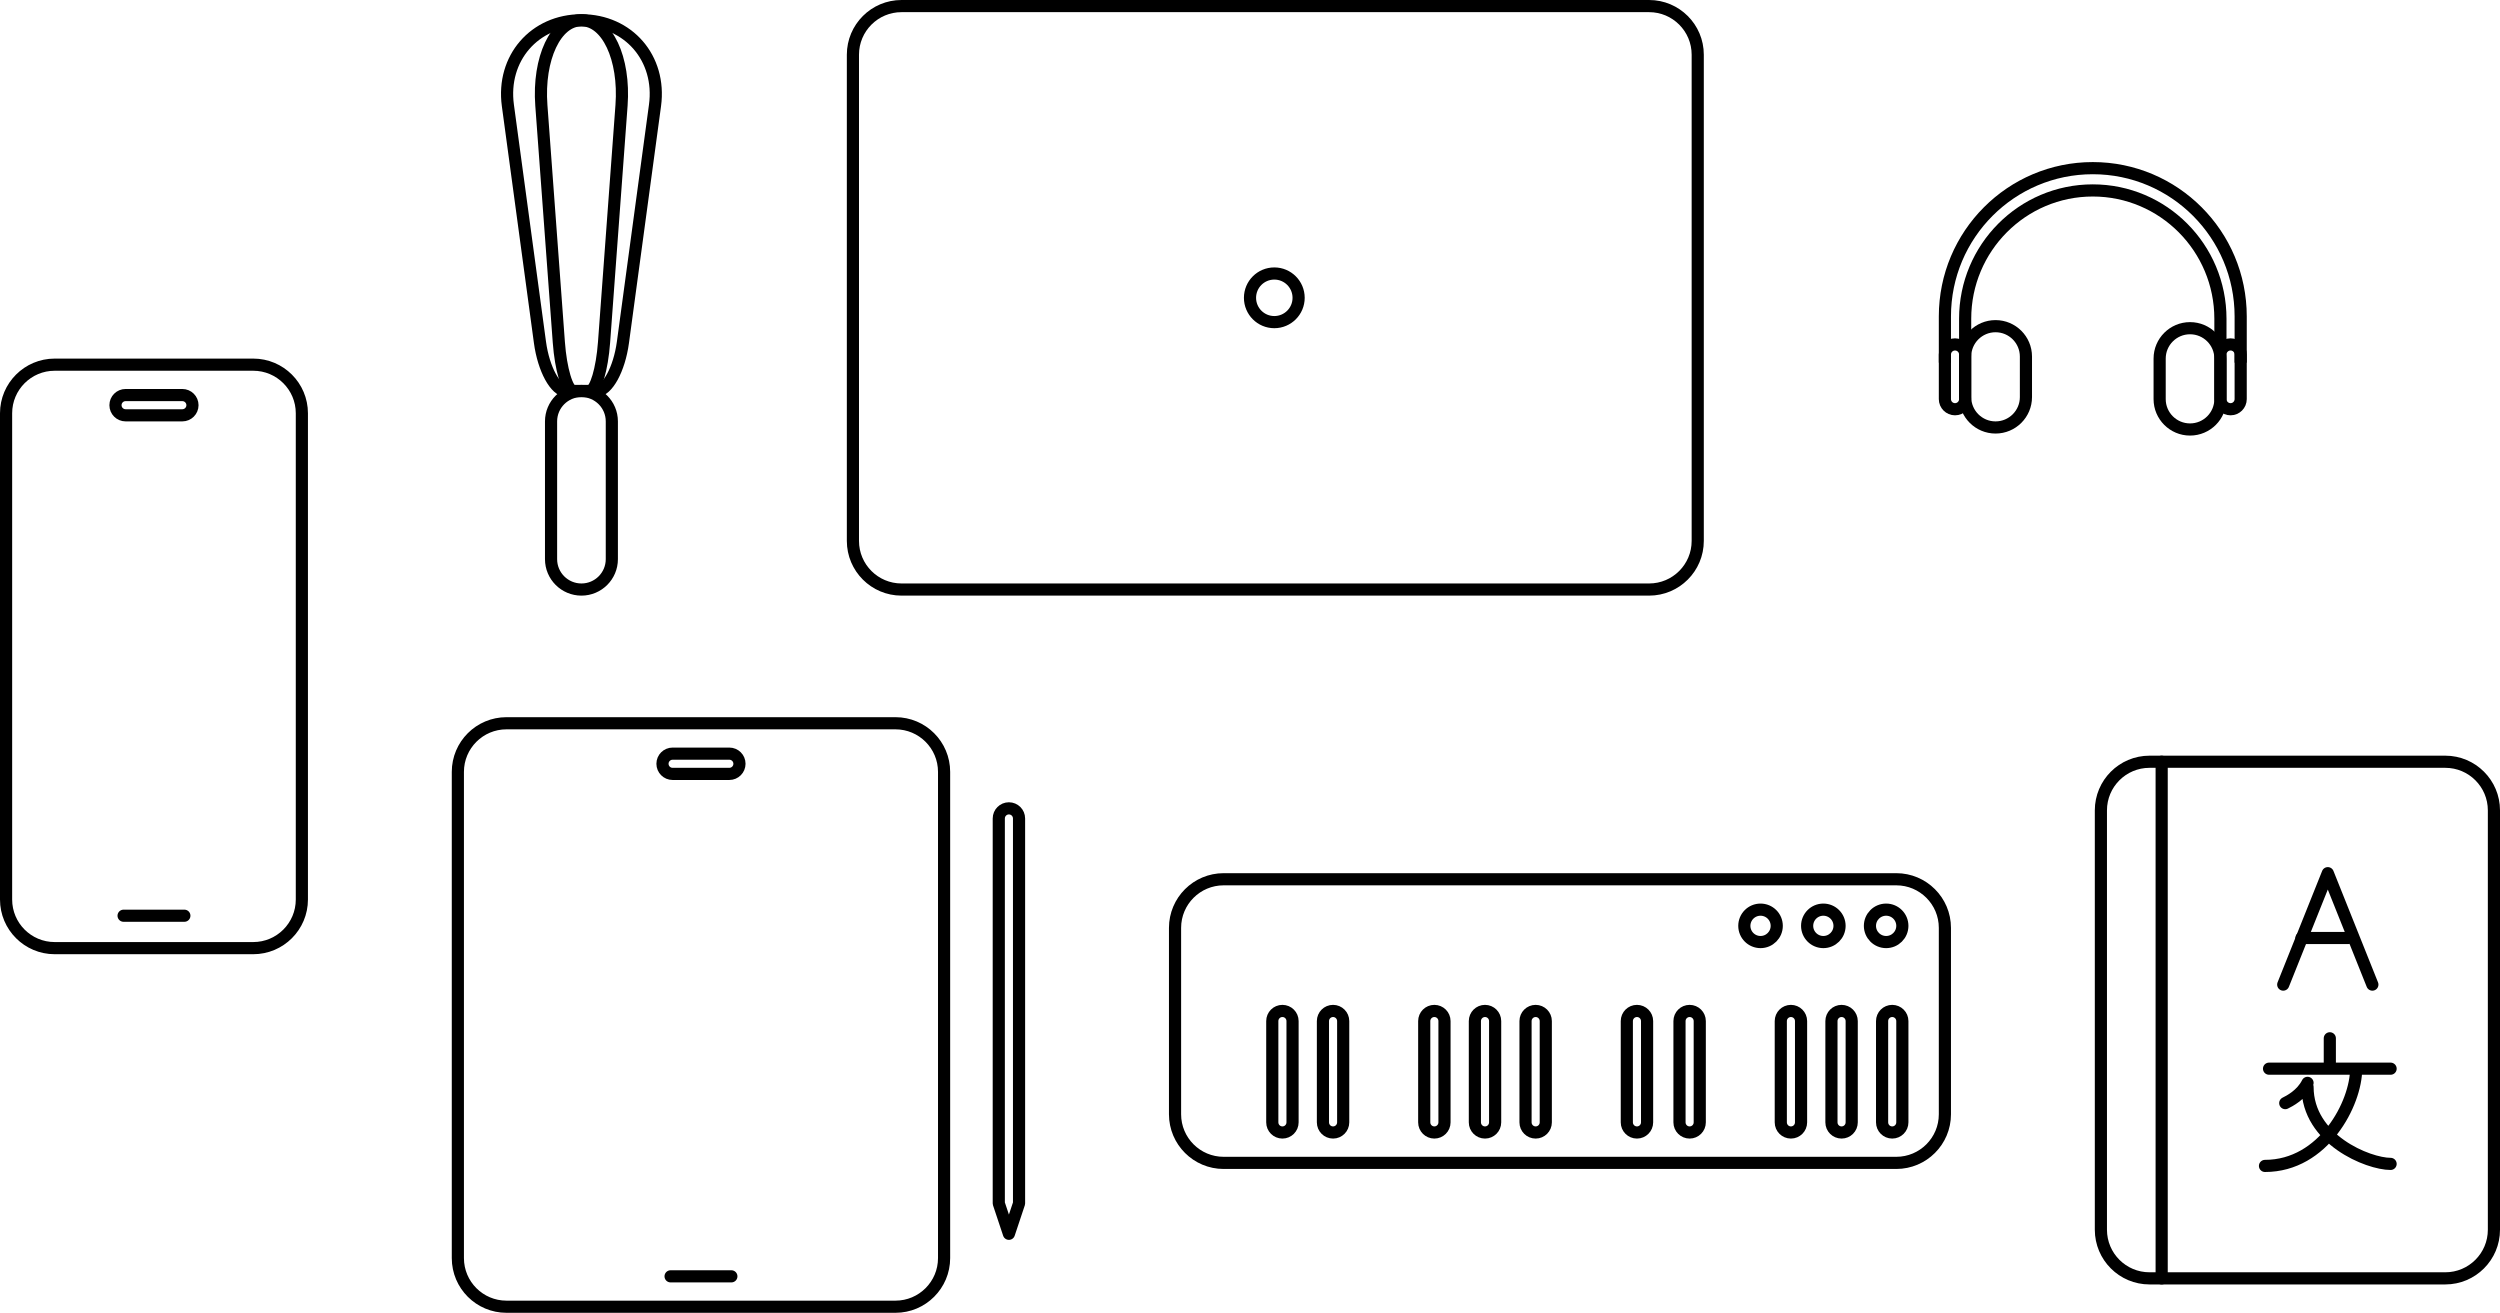
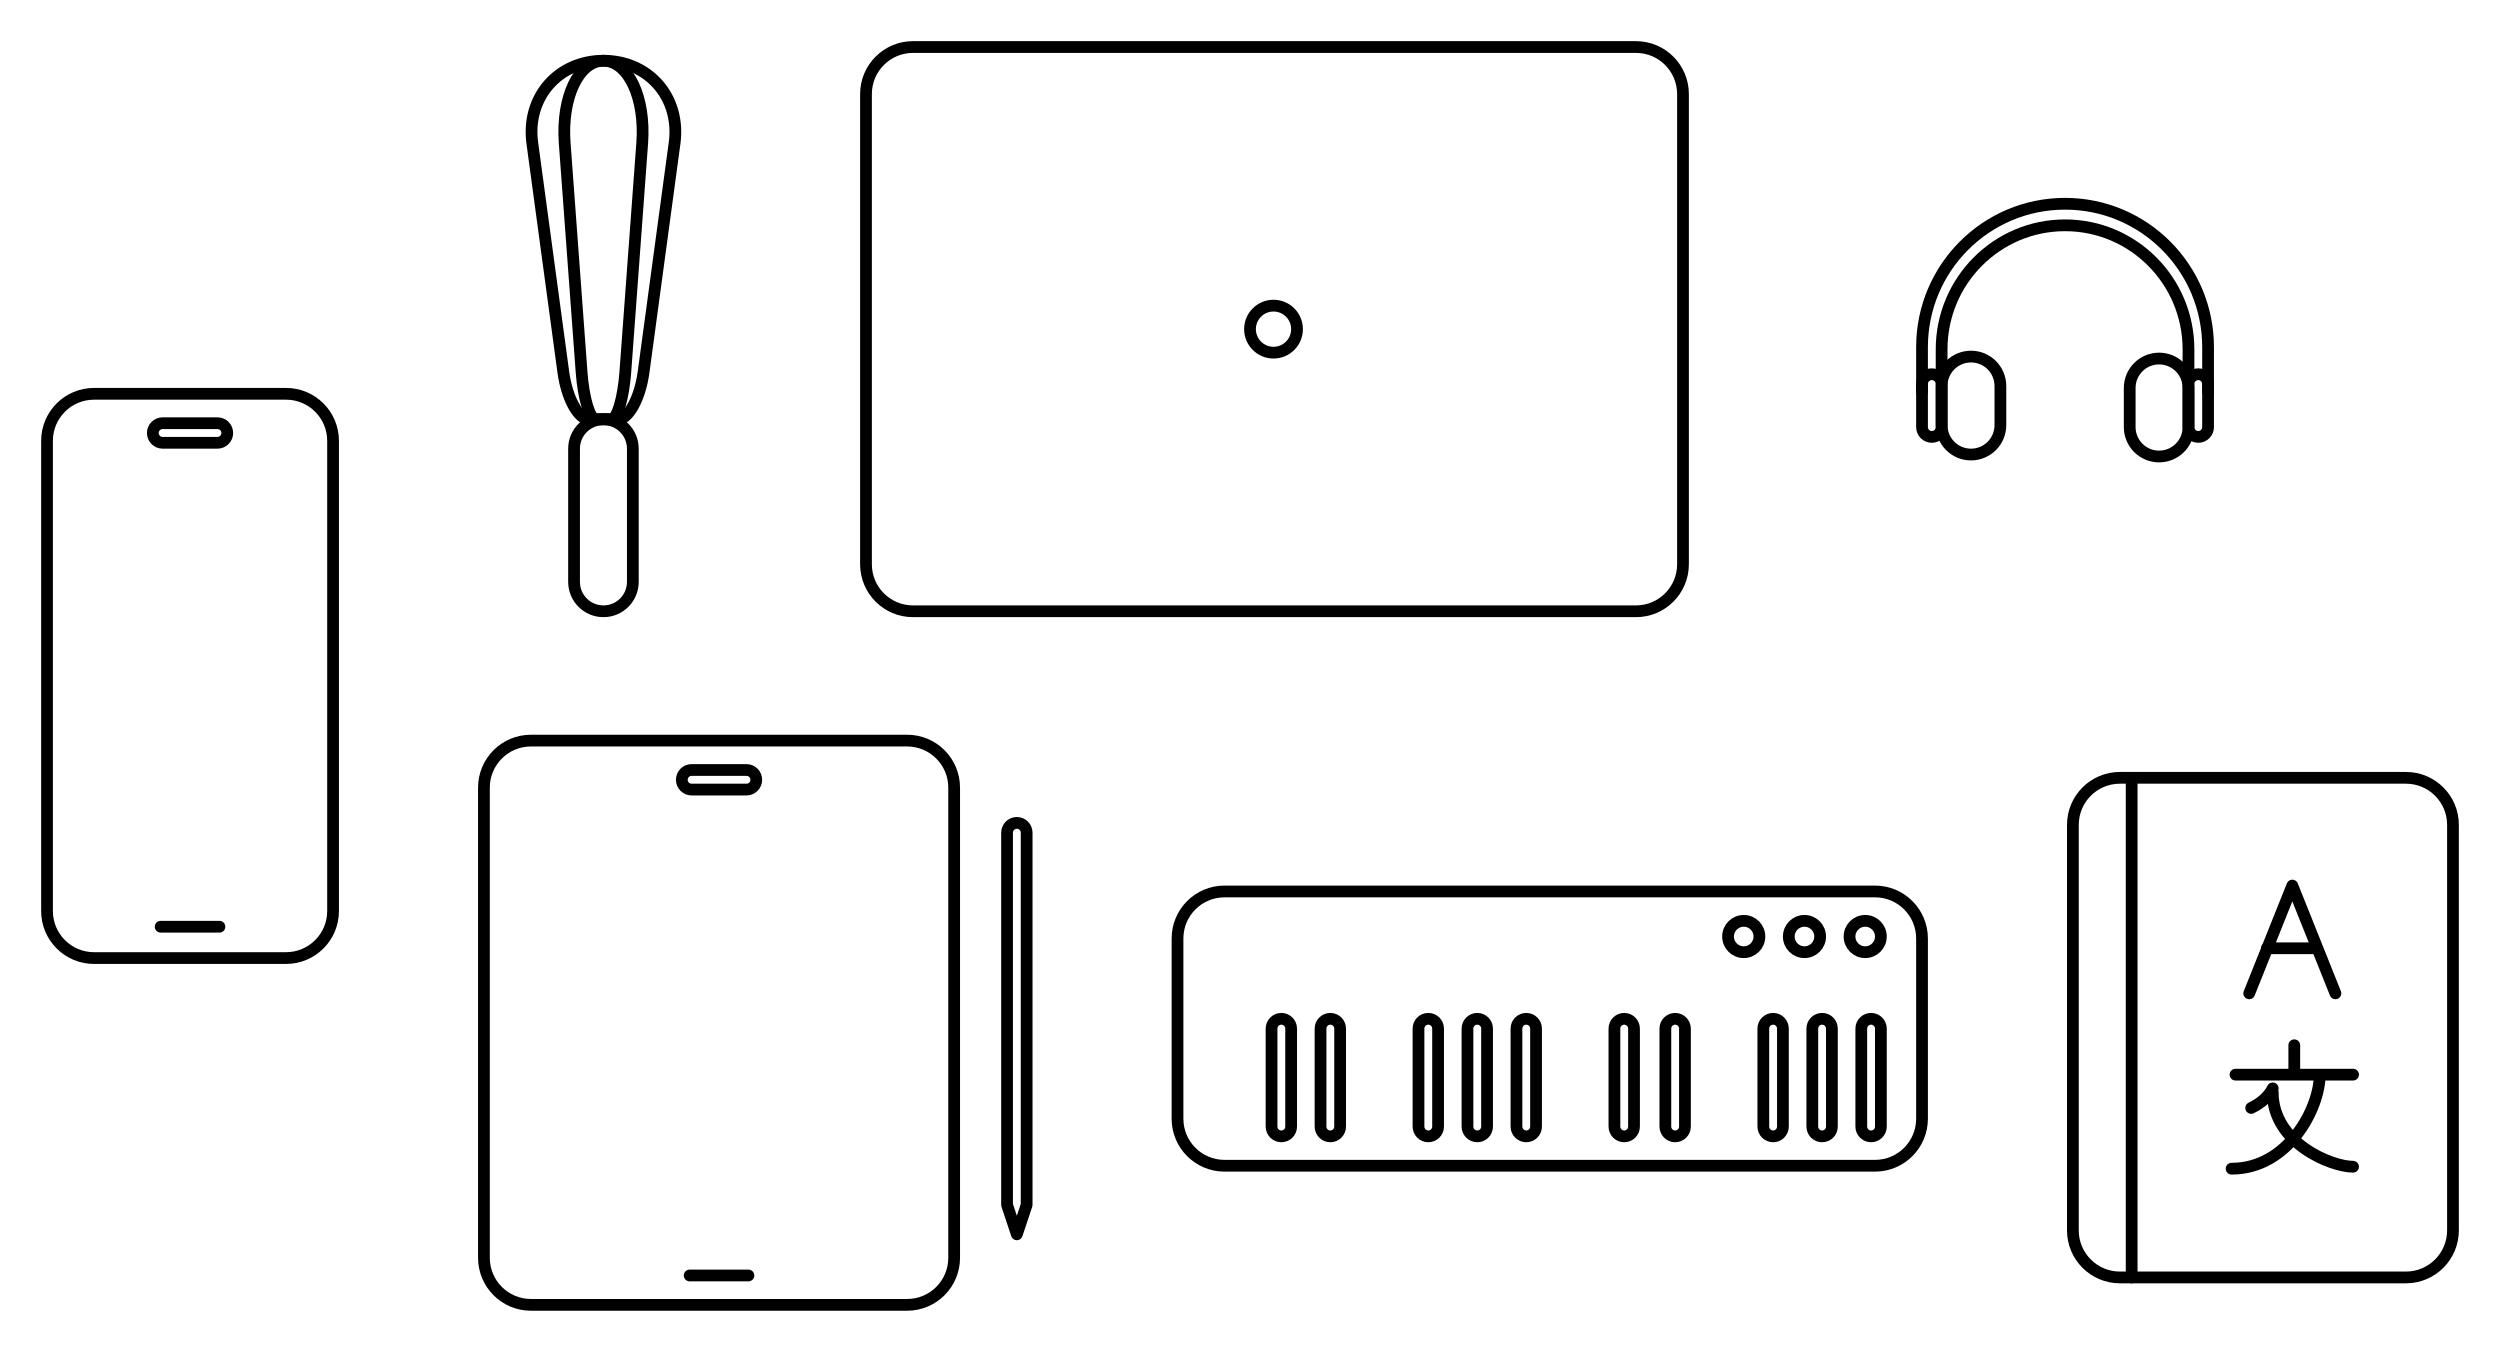
- <svg xmlns="http://www.w3.org/2000/svg" width="100%" height="100%" viewBox="0 0 1234 648">
-   <g fill="none" fill-rule="evenodd" stroke="currentColor" stroke-width="6" transform="translate(3 3)" stroke-linejoin="round">
-     <g transform="translate(0 177)">
-       <rect width="146" height="288" rx="24" />
-       <rect width="38" height="10" x="54" y="15" rx="5" />
-       <path d="M58,272 L88,272" stroke-linecap="round" />
-     </g>
-     <g transform="translate(247 7)">
-       <rect width="30" height="98" x="22" y="183" rx="15" />
-       <path d="M37,0 C60.196,0 76.454,18.804 73.314,42 L57.473,159 C55.679,172.255 49.817,183 44.382,183 L29.618,183 C24.183,183 18.321,172.255 16.527,159 L0.686,42 C-2.454,18.804 13.804,0 37,0 Z" />
-       <path d="M37,0 C49.64,0 58.5,18.804 56.788,42 L48.157,159 C47.179,172.255 43.985,183 41.023,183 L32.977,183 C30.015,183 26.821,172.255 25.843,159 L17.212,42 C15.5,18.804 24.36,0 37,0 Z" />
-     </g>
-     <g transform="translate(223 354)">
-       <rect width="240" height="288" rx="24" />
-       <path d="M105,273 L135,273" stroke-linecap="round" />
-       <rect width="38" height="10" x="101" y="15" rx="5" />
-       <path d="M272,42 C274.761,42 277,44.239 277,47 L277,237 L277,237 L272,252 L267,237 L267,47 C267,44.239 269.239,42 272,42 Z" />
-     </g>
-     <g transform="translate(1034 372)">
-       <rect width="194" height="255" y="1" rx="24" />
-       <path d="M30,1 L30,256" stroke-linecap="round" />
-       <g transform="translate(90 56)" stroke-linecap="round">
-         <polyline points="0 55 22 0 44 55" />
-         <path d="M9,32 L32,32" />
-       </g>
-       <g transform="translate(81 137)" stroke-linecap="round">
-         <path d="M2 15.5L62 15.5M32 15.5L32 .5M62 62.5C51 62.5 21 50.5 21 24.5M10 32.5C12 31.5 18 28.5 21 22.5M45 15.5C45 32.5 29.015 63.5 0 63.5" />
+ <svg xmlns="http://www.w3.org/2000/svg" width="1276" height="690" viewBox="0 0 1276 690">
+   <g fill="none" fill-rule="evenodd" stroke="currentColor" stroke-width="6" stroke-linejoin="round" stroke-linecap="round">
+     <g class="i-devices_iphone">
+       <g transform="translate(24 201)">
+         <rect width="146" height="288" rx="24" />
+         <rect width="38" height="10" x="54" y="15" rx="5" />
+         <path d="M58,272 L88,272" />
      </g>
    </g>
-     <g transform="translate(418)">
-       <rect width="417" height="288" rx="24" />
-       <circle cx="208" cy="144" r="12" />
+     <g class="i-devices_mixer">
+       <g transform="translate(271 31)">
+         <rect width="30" height="98" x="22" y="183" rx="15" />
+         <path d="M37,0 C60.196,0 76.454,18.804 73.314,42 L57.473,159 C55.679,172.255 49.817,183 44.382,183 L29.618,183 C24.183,183 18.321,172.255 16.527,159 L0.686,42 C-2.454,18.804 13.804,0 37,0 Z" />
+         <path d="M37,0 C49.64,0 58.5,18.804 56.788,42 L48.157,159 C47.179,172.255 43.985,183 41.023,183 L32.977,183 C30.015,183 26.821,172.255 25.843,159 L17.212,42 C15.5,18.804 24.36,0 37,0 Z" />
+       </g>
    </g>
-     <g transform="translate(577 431)">
-       <rect width="380" height="140" rx="24" />
-       <rect width="10" height="60" x="48" y="65" rx="5" />
-       <rect width="10" height="60" x="73" y="65" rx="5" />
-       <rect width="10" height="60" x="123" y="65" rx="5" />
-       <rect width="10" height="60" x="148" y="65" rx="5" />
-       <rect width="10" height="60" x="173" y="65" rx="5" />
-       <rect width="10" height="60" x="249" y="65" rx="5" />
-       <rect width="10" height="60" x="299" y="65" rx="5" />
-       <rect width="10" height="60" x="324" y="65" rx="5" />
-       <rect width="10" height="60" x="349" y="65" rx="5" />
-       <rect width="10" height="60" x="223" y="65" rx="5" />
-       <circle cx="289" cy="23" r="8" />
-       <circle cx="320" cy="23" r="8" />
-       <circle cx="351" cy="23" r="8" />
+     <g class="i-devices_ipad">
+       <g transform="translate(247 378)">
+         <rect width="240" height="288" rx="24" />
+         <path d="M105,273 L135,273" />
+         <rect width="38" height="10" x="101" y="15" rx="5" />
+         <g class="i-devices_pencil">
+           <path d="M272,42 C274.761,42 277,44.239 277,47 L277,237 L277,237 L272,252 L267,237 L267,47 C267,44.239 269.239,42 272,42 Z" />
+         </g>
+       </g>
    </g>
-     <g transform="translate(957 80)">
-       <rect width="30" height="50" x="10" y="78" rx="15" />
-       <rect width="10" height="32" y="87" rx="5" />
-       <rect width="10" height="32" x="136" y="87" rx="5" />
-       <rect width="30" height="50" x="106" y="79" rx="15" />
-       <path d="M146,96 L146,73.185 C146,32.766 113.317,0 73,0 C32.683,0 0,32.766 0,73.185 L0,96" />
-       <path d="M136,87 L136,74.333 C136,39.355 107.794,11 73,11 C38.206,11 10,39.355 10,74.333 L10,87" />
+     <g class="i-devices_book">
+       <g transform="translate(1058 396)">
+         <rect width="194" height="255" y="1" rx="24" />
+         <path d="M30,1 L30,256" />
+         <polyline points="90 111 112 56 134 111" />
+         <path d="M99 88L122 88M83 152.5L143 152.5M113 152.5L113 137.5M143 199.5C132 199.5 102 187.5 102 161.5M91 169.5C93 168.5 99 165.5 102 159.5M126 152.5C126 169.5 110.015 200.5 81 200.5" />
+       </g>
+     </g>
+     <g class="i-devices_macbook">
+       <g transform="translate(442 24)">
+         <rect width="417" height="288" rx="24" />
+         <circle cx="208" cy="144" r="12" />
+       </g>
+     </g>
+     <g class="i-devices_keyboard">
+       <g transform="translate(601 455)">
+         <rect width="380" height="140" rx="24" />
+         <rect width="10" height="60" x="48" y="65" rx="5" />
+         <rect width="10" height="60" x="73" y="65" rx="5" />
+         <rect width="10" height="60" x="123" y="65" rx="5" />
+         <rect width="10" height="60" x="148" y="65" rx="5" />
+         <rect width="10" height="60" x="173" y="65" rx="5" />
+         <rect width="10" height="60" x="249" y="65" rx="5" />
+         <rect width="10" height="60" x="299" y="65" rx="5" />
+         <rect width="10" height="60" x="324" y="65" rx="5" />
+         <rect width="10" height="60" x="349" y="65" rx="5" />
+         <rect width="10" height="60" x="223" y="65" rx="5" />
+         <circle cx="289" cy="23" r="8" />
+         <circle cx="320" cy="23" r="8" />
+         <circle cx="351" cy="23" r="8" />
+       </g>
+     </g>
+     <g class="i-devices_headphone">
+       <g transform="translate(981 104)">
+         <rect width="30" height="50" x="10" y="78" rx="15" />
+         <rect width="10" height="32" y="87" rx="5" />
+         <rect width="10" height="32" x="136" y="87" rx="5" />
+         <rect width="30" height="50" x="106" y="79" rx="15" />
+         <path d="M146,96 L146,73.185 C146,32.766 113.317,0 73,0 C32.683,0 0,32.766 0,73.185 L0,96" />
+         <path d="M136,87 L136,74.333 C136,39.355 107.794,11 73,11 C38.206,11 10,39.355 10,74.333 L10,87" />
+       </g>
    </g>
  </g>
</svg>
